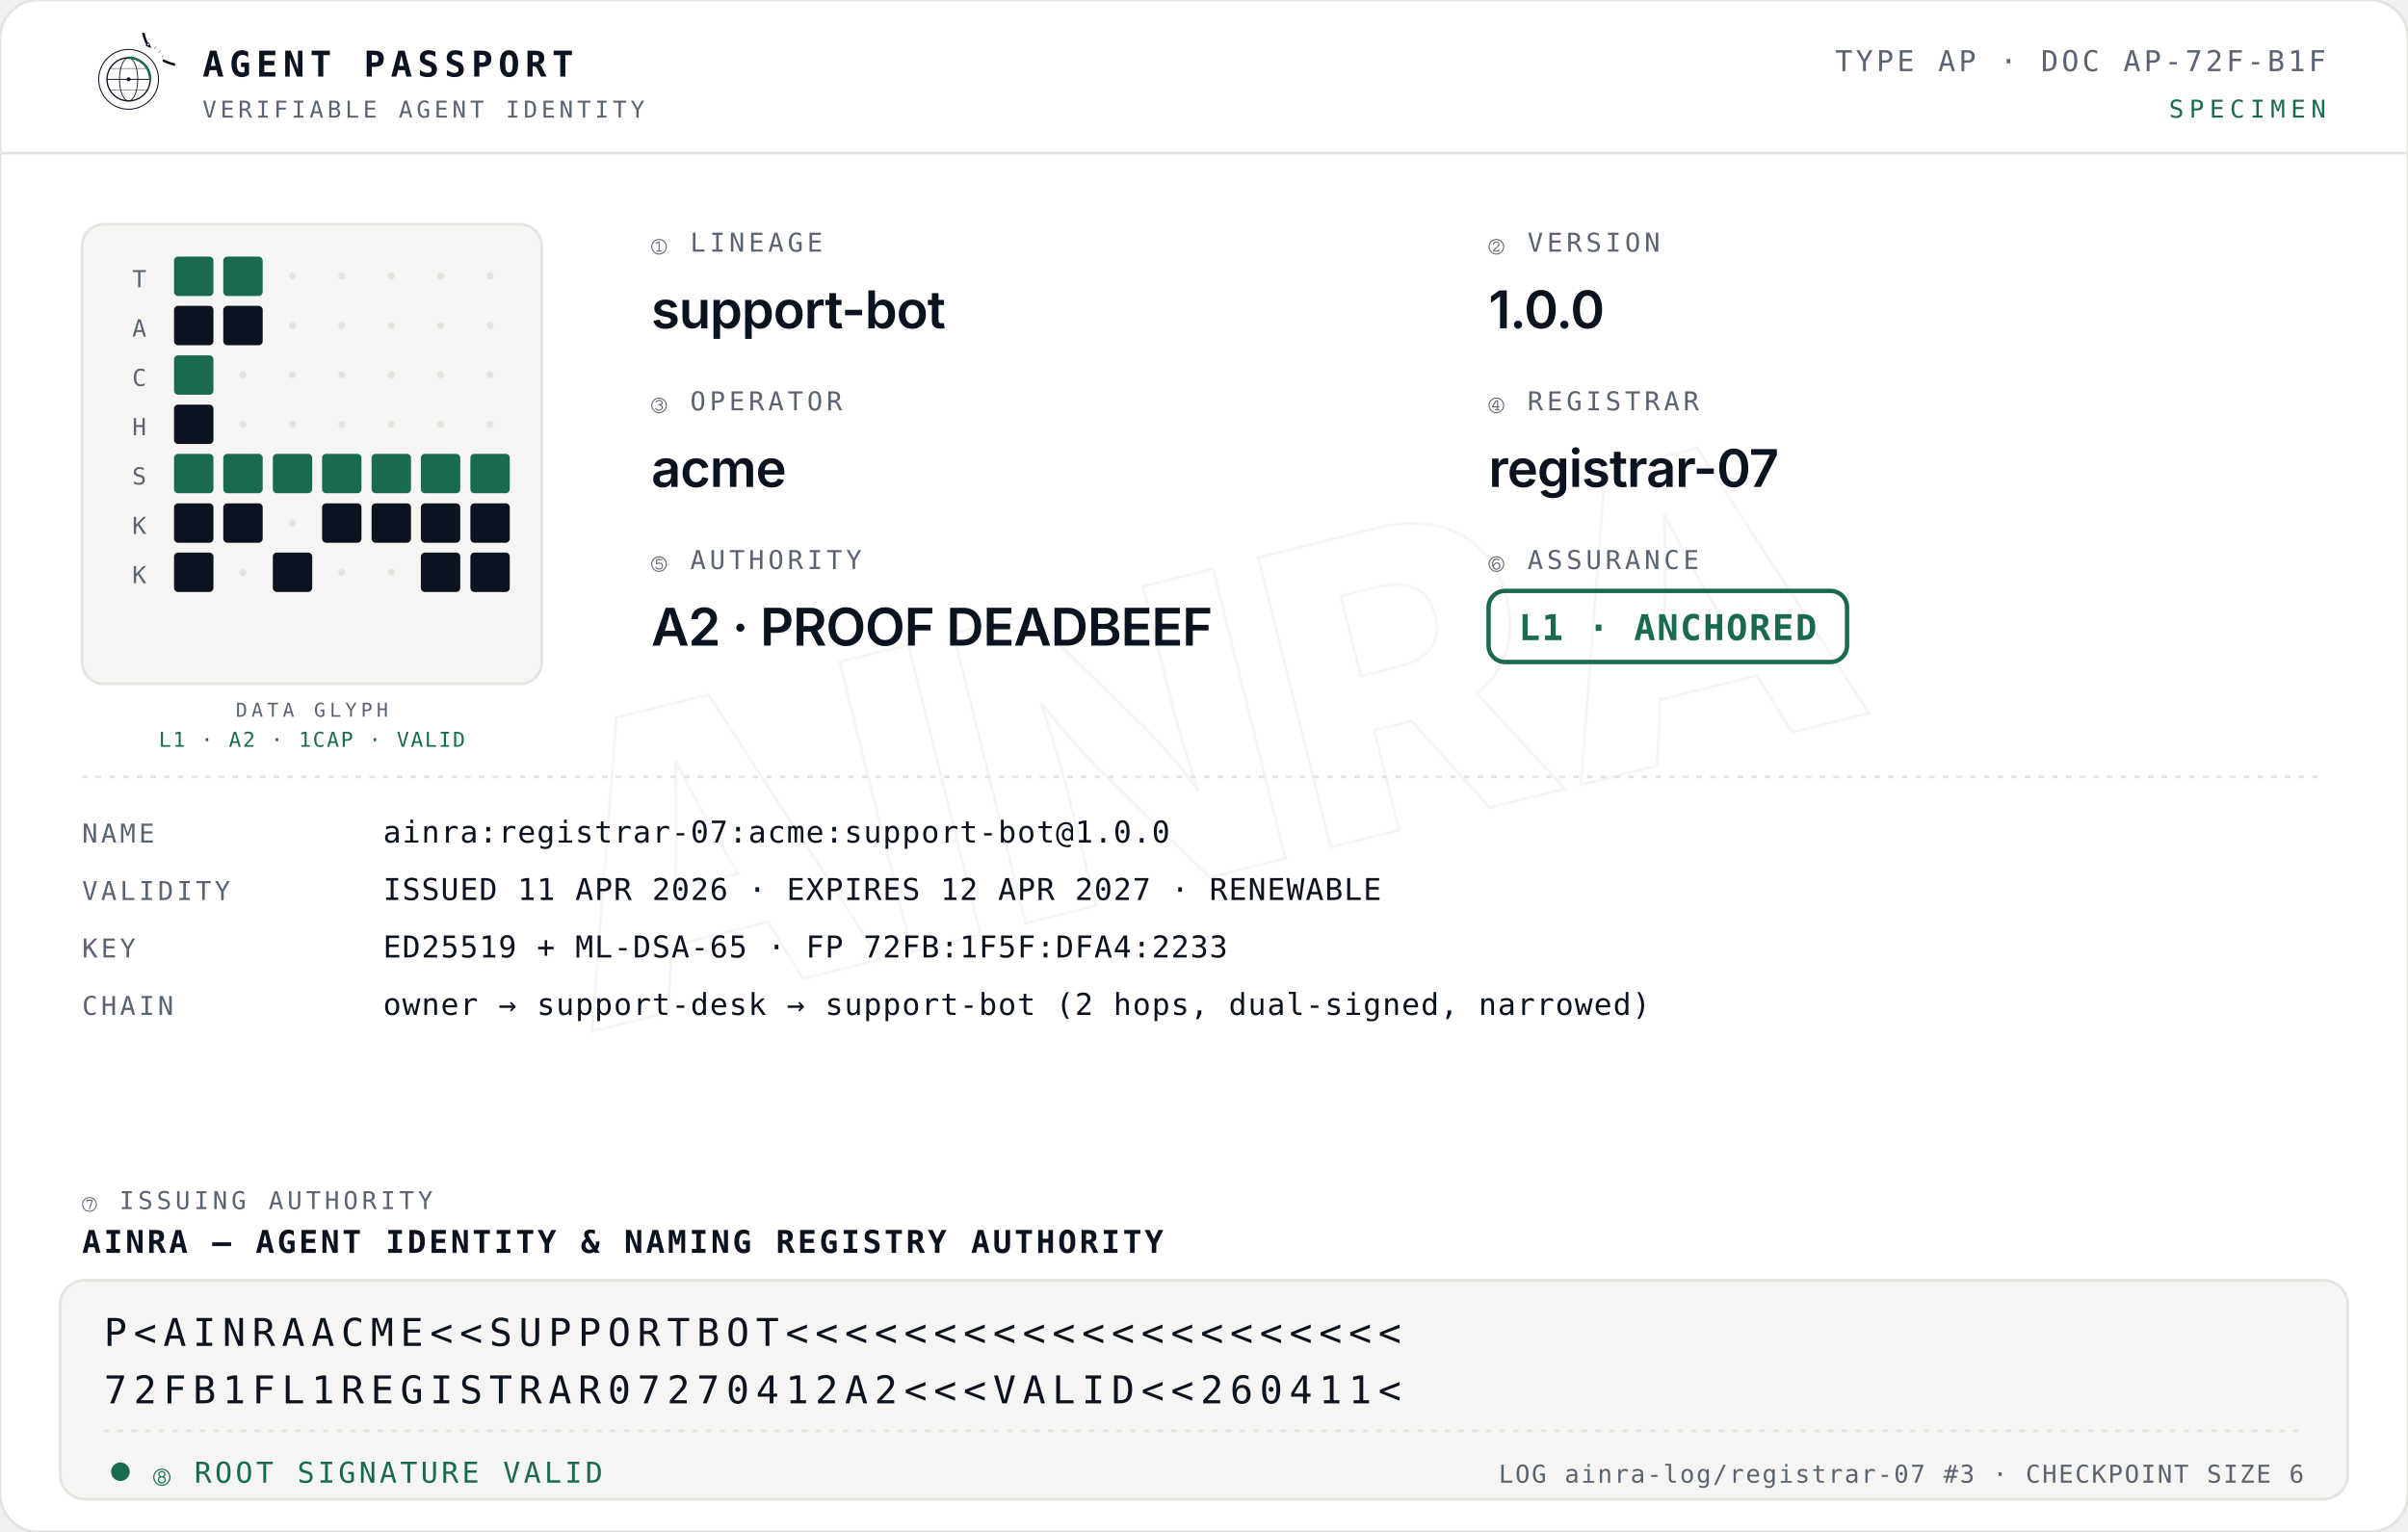
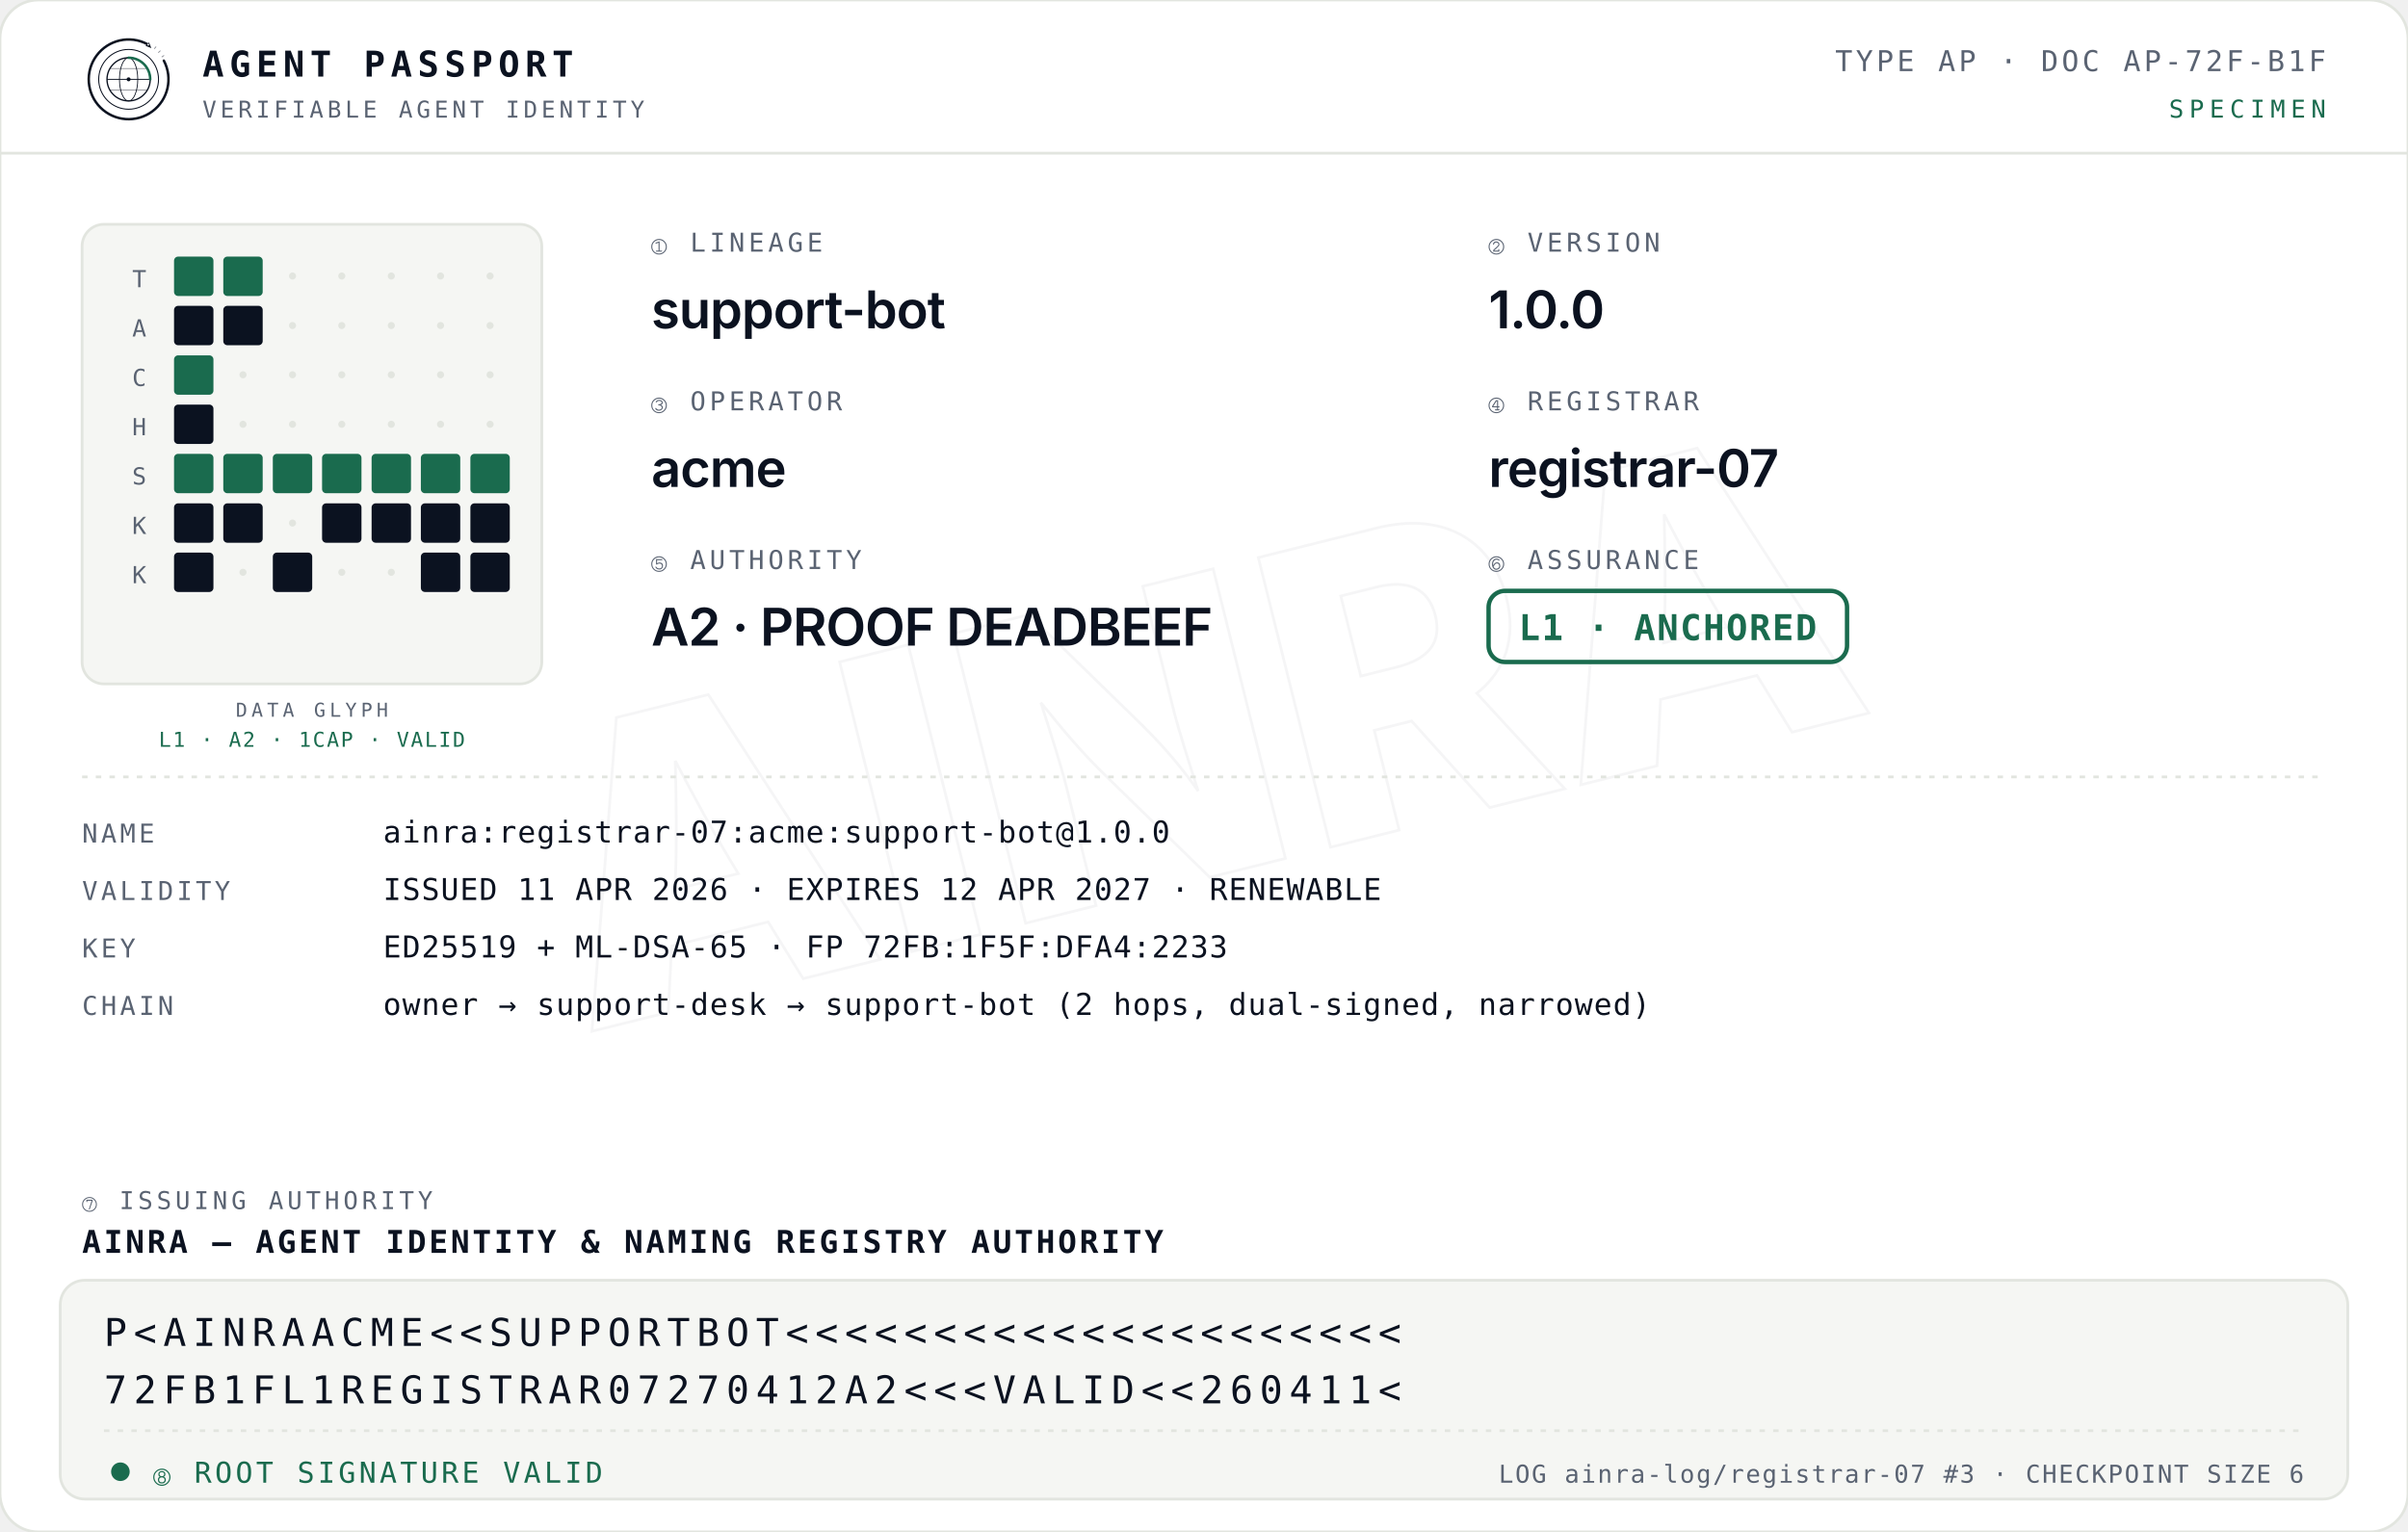
<svg xmlns="http://www.w3.org/2000/svg" viewBox="0 0 880 560" width="704" height="448" font-family="'B612 Mono',ui-monospace,monospace">
  <defs>
    <g id="ainra-sigil">
-       <path d="M 98.4 33.5 A 48 48 0 1 0 78.5 13.6" fill="none" stroke="#0B1220" stroke-width="3" stroke-linecap="round" />
+       <path d="M 98.4 33.5 A 48 48 0 1 1 78.5 13.6" fill="none" stroke="#0B1220" stroke-width="3" stroke-linecap="round" />
      <path d="M 95.8 29.2 L 98.7 27.2 M 91.7 23.9 L 94.3 21.5 M 86.9 19.2 L 89.1 16.6" stroke="#0B1220" stroke-width="1" opacity=".5" />
      <path d="M 80.6 11.5 L 83.4 18.5 L 76.4 15.7 Z" fill="#0B1220" />
      <circle cx="79.6" cy="14.2" r="1.1" fill="#F5F6F3" />
      <circle cx="56" cy="56" r="36" stroke="#0B1220" stroke-width="1.2" fill="none" />
      <circle cx="56" cy="56" r="26" stroke="#0B1220" stroke-width="1.6" fill="none" />
      <ellipse cx="56" cy="56" rx="11" ry="26" stroke="#0B1220" stroke-width="1" fill="none" />
      <line x1="30" y1="56" x2="82" y2="56" stroke="#0B1220" stroke-width="1.1" />
      <path d="M33.5 43 h45 M33.5 69 h45" stroke="#0B1220" stroke-width="0.8" opacity="0.6" />
      <path d="M56 30 a26 26 0 0 1 26 26" stroke="#1A6B4E" stroke-width="3" stroke-linecap="round" fill="none" />
      <circle cx="56" cy="56" r="2.4" fill="#0B1220" />
    </g>
    <g id="ainra-sigil-lt">
-       <path d="M 98.4 33.5 A 48 48 0 1 0 78.5 13.6" fill="none" stroke="#E7EAF0" stroke-width="3" stroke-linecap="round" />
+       <path d="M 98.4 33.5 A 48 48 0 1 1 78.5 13.6" fill="none" stroke="#E7EAF0" stroke-width="3" stroke-linecap="round" />
      <path d="M 95.8 29.2 L 98.7 27.2 M 91.7 23.9 L 94.3 21.5 M 86.9 19.2 L 89.1 16.6" stroke="#E7EAF0" stroke-width="1" opacity=".5" />
      <path d="M 80.6 11.5 L 83.4 18.5 L 76.4 15.7 Z" fill="#E7EAF0" />
      <circle cx="79.6" cy="14.2" r="1.1" fill="#0B1220" />
      <circle cx="56" cy="56" r="36" stroke="#E7EAF0" stroke-width="1.2" fill="none" />
      <circle cx="56" cy="56" r="26" stroke="#E7EAF0" stroke-width="1.6" fill="none" />
      <ellipse cx="56" cy="56" rx="11" ry="26" stroke="#E7EAF0" stroke-width="1" fill="none" />
      <line x1="30" y1="56" x2="82" y2="56" stroke="#E7EAF0" stroke-width="1.1" />
      <path d="M33.5 43 h45 M33.5 69 h45" stroke="#E7EAF0" stroke-width="0.8" opacity="0.6" />
      <path d="M56 30 a26 26 0 0 1 26 26" stroke="#57C08F" stroke-width="3" stroke-linecap="round" fill="none" />
      <circle cx="56" cy="56" r="2.4" fill="#E7EAF0" />
    </g>
  </defs>
  <rect x="0" y="0" width="880" height="560" rx="14" fill="#FFFFFF" stroke="#E2E5DF" />
  <text x="440" y="320" text-anchor="middle" font-family="'Bricolage Grotesque','Inter',sans-serif" font-weight="800" font-size="150" fill="none" stroke="#0B1220" stroke-opacity="0.04" transform="rotate(-14 440 280)">AINRA</text>
  <line x1="0" y1="56" x2="880" y2="56" stroke="#E2E5DF" />
  <svg x="30" y="12" width="34" height="34" viewBox="0 0 112 112">
    <use href="#ainra-sigil" />
  </svg>
  <text x="74" y="28" font-weight="700" font-size="13" letter-spacing="2" fill="#0B1220">AGENT PASSPORT</text>
  <text x="74" y="43" font-size="8.5" letter-spacing="1.4" fill="#5A6372">VERIFIABLE AGENT IDENTITY</text>
  <text x="850" y="26" text-anchor="end" font-size="10.5" letter-spacing="1.2" fill="#5A6372">TYPE AP · DOC AP-72F-B1F</text>
  <text x="850" y="43" text-anchor="end" font-size="9" letter-spacing="2" fill="#1A6B4E">SPECIMEN</text>
  <rect x="30" y="82" width="168" height="168" rx="8" fill="#F5F6F3" stroke="#E2E5DF" />
  <text x="50.9" y="105.0" text-anchor="middle" font-family="'B612 Mono',ui-monospace,monospace" font-size="8.6" fill="#5A6372">T</text>
  <rect x="63.6" y="93.8" width="14.4" height="14.4" rx="1.5" fill="#1A6B4E" />
  <rect x="81.6" y="93.8" width="14.4" height="14.4" rx="1.5" fill="#1A6B4E" />
  <circle cx="106.9" cy="100.9" r="1.3" fill="#E2E5DF" />
  <circle cx="124.9" cy="100.9" r="1.3" fill="#E2E5DF" />
  <circle cx="143.0" cy="100.9" r="1.3" fill="#E2E5DF" />
  <circle cx="161.0" cy="100.9" r="1.3" fill="#E2E5DF" />
  <circle cx="179.1" cy="100.9" r="1.3" fill="#E2E5DF" />
  <text x="50.9" y="123.0" text-anchor="middle" font-family="'B612 Mono',ui-monospace,monospace" font-size="8.6" fill="#5A6372">A</text>
  <rect x="63.6" y="111.8" width="14.4" height="14.4" rx="1.5" fill="#0B1220" />
  <rect x="81.6" y="111.8" width="14.4" height="14.4" rx="1.5" fill="#0B1220" />
  <circle cx="106.9" cy="119.0" r="1.3" fill="#E2E5DF" />
  <circle cx="124.9" cy="119.0" r="1.3" fill="#E2E5DF" />
  <circle cx="143.0" cy="119.0" r="1.3" fill="#E2E5DF" />
  <circle cx="161.0" cy="119.0" r="1.3" fill="#E2E5DF" />
  <circle cx="179.1" cy="119.0" r="1.3" fill="#E2E5DF" />
  <text x="50.9" y="141.1" text-anchor="middle" font-family="'B612 Mono',ui-monospace,monospace" font-size="8.6" fill="#5A6372">C</text>
  <rect x="63.6" y="129.9" width="14.4" height="14.4" rx="1.5" fill="#1A6B4E" />
  <circle cx="88.8" cy="137.0" r="1.3" fill="#E2E5DF" />
  <circle cx="106.9" cy="137.0" r="1.3" fill="#E2E5DF" />
  <circle cx="124.9" cy="137.0" r="1.3" fill="#E2E5DF" />
  <circle cx="143.0" cy="137.0" r="1.3" fill="#E2E5DF" />
  <circle cx="161.0" cy="137.0" r="1.3" fill="#E2E5DF" />
  <circle cx="179.1" cy="137.0" r="1.3" fill="#E2E5DF" />
  <text x="50.9" y="159.1" text-anchor="middle" font-family="'B612 Mono',ui-monospace,monospace" font-size="8.6" fill="#5A6372">H</text>
  <rect x="63.6" y="147.9" width="14.4" height="14.4" rx="1.5" fill="#0B1220" />
  <circle cx="88.8" cy="155.1" r="1.3" fill="#E2E5DF" />
  <circle cx="106.9" cy="155.1" r="1.3" fill="#E2E5DF" />
  <circle cx="124.9" cy="155.1" r="1.3" fill="#E2E5DF" />
  <circle cx="143.0" cy="155.1" r="1.3" fill="#E2E5DF" />
  <circle cx="161.0" cy="155.1" r="1.3" fill="#E2E5DF" />
  <circle cx="179.1" cy="155.1" r="1.3" fill="#E2E5DF" />
  <text x="50.9" y="177.1" text-anchor="middle" font-family="'B612 Mono',ui-monospace,monospace" font-size="8.6" fill="#5A6372">S</text>
  <rect x="63.6" y="165.9" width="14.4" height="14.4" rx="1.5" fill="#1A6B4E" />
  <rect x="81.6" y="165.9" width="14.4" height="14.4" rx="1.5" fill="#1A6B4E" />
  <rect x="99.7" y="165.9" width="14.4" height="14.4" rx="1.5" fill="#1A6B4E" />
  <rect x="117.7" y="165.9" width="14.4" height="14.4" rx="1.5" fill="#1A6B4E" />
  <rect x="135.8" y="165.9" width="14.4" height="14.4" rx="1.5" fill="#1A6B4E" />
  <rect x="153.8" y="165.9" width="14.4" height="14.4" rx="1.5" fill="#1A6B4E" />
  <rect x="171.9" y="165.9" width="14.4" height="14.4" rx="1.5" fill="#1A6B4E" />
  <text x="50.9" y="195.2" text-anchor="middle" font-family="'B612 Mono',ui-monospace,monospace" font-size="8.6" fill="#5A6372">K</text>
  <rect x="63.6" y="184.0" width="14.4" height="14.4" rx="1.5" fill="#0B1220" />
  <rect x="81.6" y="184.0" width="14.4" height="14.4" rx="1.5" fill="#0B1220" />
  <circle cx="106.9" cy="191.2" r="1.3" fill="#E2E5DF" />
  <rect x="117.7" y="184.0" width="14.4" height="14.4" rx="1.5" fill="#0B1220" />
  <rect x="135.8" y="184.0" width="14.4" height="14.4" rx="1.5" fill="#0B1220" />
  <rect x="153.8" y="184.0" width="14.4" height="14.4" rx="1.5" fill="#0B1220" />
  <rect x="171.9" y="184.0" width="14.4" height="14.4" rx="1.5" fill="#0B1220" />
  <text x="50.9" y="213.2" text-anchor="middle" font-family="'B612 Mono',ui-monospace,monospace" font-size="8.6" fill="#5A6372">K</text>
  <rect x="63.6" y="202.0" width="14.4" height="14.4" rx="1.5" fill="#0B1220" />
  <circle cx="88.8" cy="209.2" r="1.3" fill="#E2E5DF" />
  <rect x="99.7" y="202.0" width="14.4" height="14.4" rx="1.5" fill="#0B1220" />
  <circle cx="124.9" cy="209.2" r="1.3" fill="#E2E5DF" />
  <circle cx="143.0" cy="209.2" r="1.3" fill="#E2E5DF" />
  <rect x="153.8" y="202.0" width="14.4" height="14.4" rx="1.5" fill="#0B1220" />
  <rect x="171.9" y="202.0" width="14.4" height="14.4" rx="1.5" fill="#0B1220" />
  <text x="114" y="262" text-anchor="middle" font-family="'B612 Mono',ui-monospace,monospace" font-size="7" letter-spacing="1.5" fill="#5A6372">DATA GLYPH</text>
  <text x="114" y="273" text-anchor="middle" font-family="'B612 Mono',ui-monospace,monospace" font-size="7.5" letter-spacing="0.6" fill="#1A6B4E">L1 · A2 · 1CAP · VALID</text>
  <text x="238" y="92" font-size="9.5" letter-spacing="1.4" fill="#5A6372">① LINEAGE</text>
  <text x="238" y="120" font-size="19" font-weight="600" letter-spacing="-0.3" fill="#0B1220" font-family="Inter,'Bricolage Grotesque','Inter',sans-serif">support-bot</text>
  <text x="544" y="92" font-size="9.5" letter-spacing="1.4" fill="#5A6372">② VERSION</text>
  <text x="544" y="120" font-size="19" font-weight="600" letter-spacing="-0.3" fill="#0B1220" font-family="Inter,'Bricolage Grotesque','Inter',sans-serif">1.0.0</text>
  <text x="238" y="150" font-size="9.5" letter-spacing="1.4" fill="#5A6372">③ OPERATOR</text>
  <text x="238" y="178" font-size="19" font-weight="600" letter-spacing="-0.3" fill="#0B1220" font-family="Inter,'Bricolage Grotesque','Inter',sans-serif">acme</text>
  <text x="544" y="150" font-size="9.5" letter-spacing="1.4" fill="#5A6372">④ REGISTRAR</text>
  <text x="544" y="178" font-size="19" font-weight="600" letter-spacing="-0.3" fill="#0B1220" font-family="Inter,'Bricolage Grotesque','Inter',sans-serif">registrar-07</text>
  <text x="238" y="208" font-size="9.5" letter-spacing="1.4" fill="#5A6372">⑤ AUTHORITY</text>
  <text x="238" y="236" font-size="19" font-weight="600" letter-spacing="-0.3" fill="#0B1220" font-family="Inter,'Bricolage Grotesque','Inter',sans-serif">A2 · PROOF DEADBEEF</text>
  <text x="544" y="208" font-size="9.5" letter-spacing="1.4" fill="#5A6372">⑥ ASSURANCE</text>
  <rect x="544" y="216" width="131" height="26" rx="6" fill="none" stroke="#1A6B4E" stroke-width="1.6" />
  <text x="555" y="234" font-size="13" font-weight="700" letter-spacing="0.6" fill="#1A6B4E">L1 · ANCHORED</text>
  <line x1="30" y1="284" x2="850" y2="284" stroke="#E2E5DF" stroke-dasharray="2 3" />
  <text x="30" y="308" font-size="9.5" letter-spacing="1.2" fill="#5A6372">NAME</text>
  <text x="140" y="308" font-size="11" letter-spacing="0.4" fill="#0B1220">ainra:registrar-07:acme:support-bot@1.0.0</text>
  <text x="30" y="329" font-size="9.5" letter-spacing="1.2" fill="#5A6372">VALIDITY</text>
  <text x="140" y="329" font-size="11" letter-spacing="0.4" fill="#0B1220">ISSUED 11 APR 2026 · EXPIRES 12 APR 2027 · RENEWABLE</text>
  <text x="30" y="350" font-size="9.5" letter-spacing="1.2" fill="#5A6372">KEY</text>
  <text x="140" y="350" font-size="11" letter-spacing="0.4" fill="#0B1220">ED25519 + ML-DSA-65 · FP 72FB:1F5F:DFA4:2233</text>
  <text x="30" y="371" font-size="9.5" letter-spacing="1.2" fill="#5A6372">CHAIN</text>
  <text x="140" y="371" font-size="11" letter-spacing="0.4" fill="#0B1220">owner → support-desk → support-bot  (2 hops, dual-signed, narrowed)</text>
  <text x="30" y="442" font-size="9" letter-spacing="1.4" fill="#5A6372">⑦ ISSUING AUTHORITY</text>
  <text x="30" y="458" font-size="11.5" letter-spacing="1" font-weight="700" fill="#0B1220">AINRA — AGENT IDENTITY &amp; NAMING REGISTRY AUTHORITY</text>
  <rect x="22" y="468" width="836" height="80" rx="9" fill="#F5F6F3" stroke="#E2E5DF" />
  <text x="38" y="492" font-size="14" letter-spacing="2.4" fill="#0B1220">P&lt;AINRAACME&lt;&lt;SUPPORTBOT&lt;&lt;&lt;&lt;&lt;&lt;&lt;&lt;&lt;&lt;&lt;&lt;&lt;&lt;&lt;&lt;&lt;&lt;&lt;&lt;&lt;</text>
  <text x="38" y="513" font-size="14" letter-spacing="2.4" fill="#0B1220">72FB1FL1REGISTRAR07270412A2&lt;&lt;&lt;VALID&lt;&lt;260411&lt;</text>
  <line x1="38" y1="523" x2="842" y2="523" stroke="#E2E5DF" stroke-dasharray="2 3" />
  <circle cx="44" cy="538" r="3.4" fill="#1A6B4E" />
  <text x="56" y="542" font-size="10.5" letter-spacing="1.2" fill="#1A6B4E">⑧ ROOT SIGNATURE VALID</text>
  <text x="842" y="542" text-anchor="end" font-size="9" letter-spacing="0.6" fill="#5A6372">LOG ainra-log/registrar-07 #3 · CHECKPOINT SIZE 6</text>
</svg>
